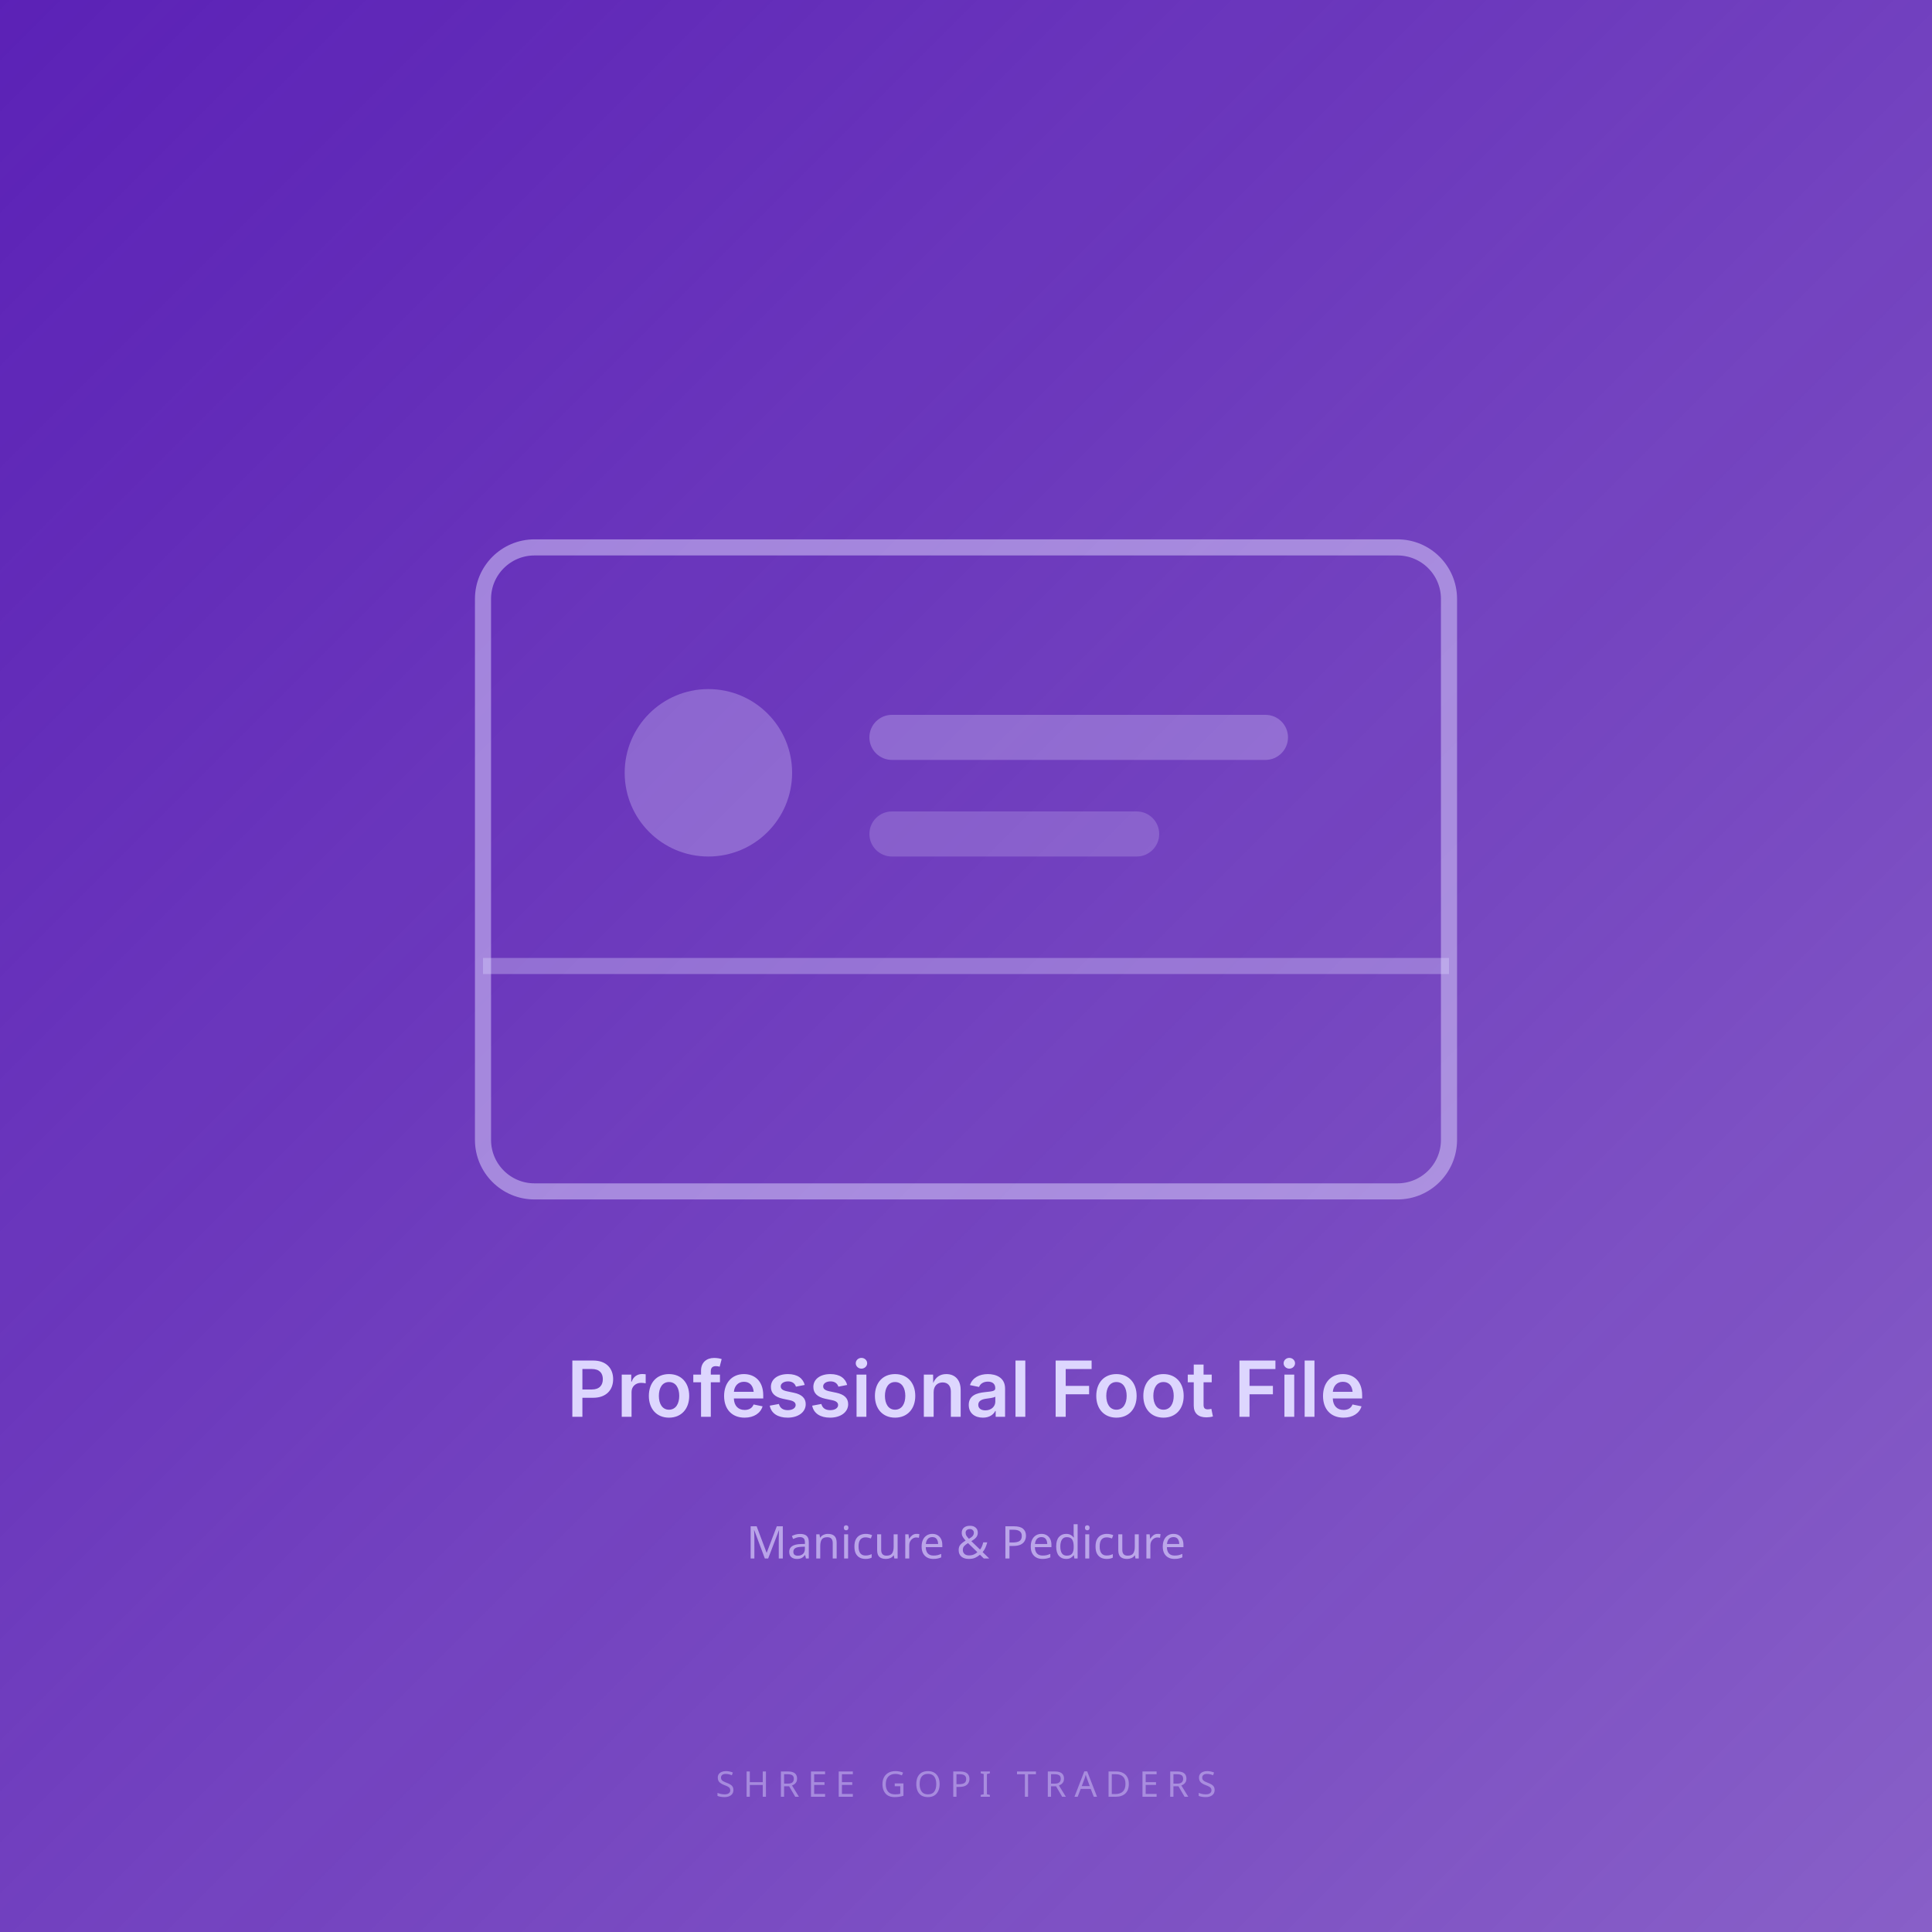
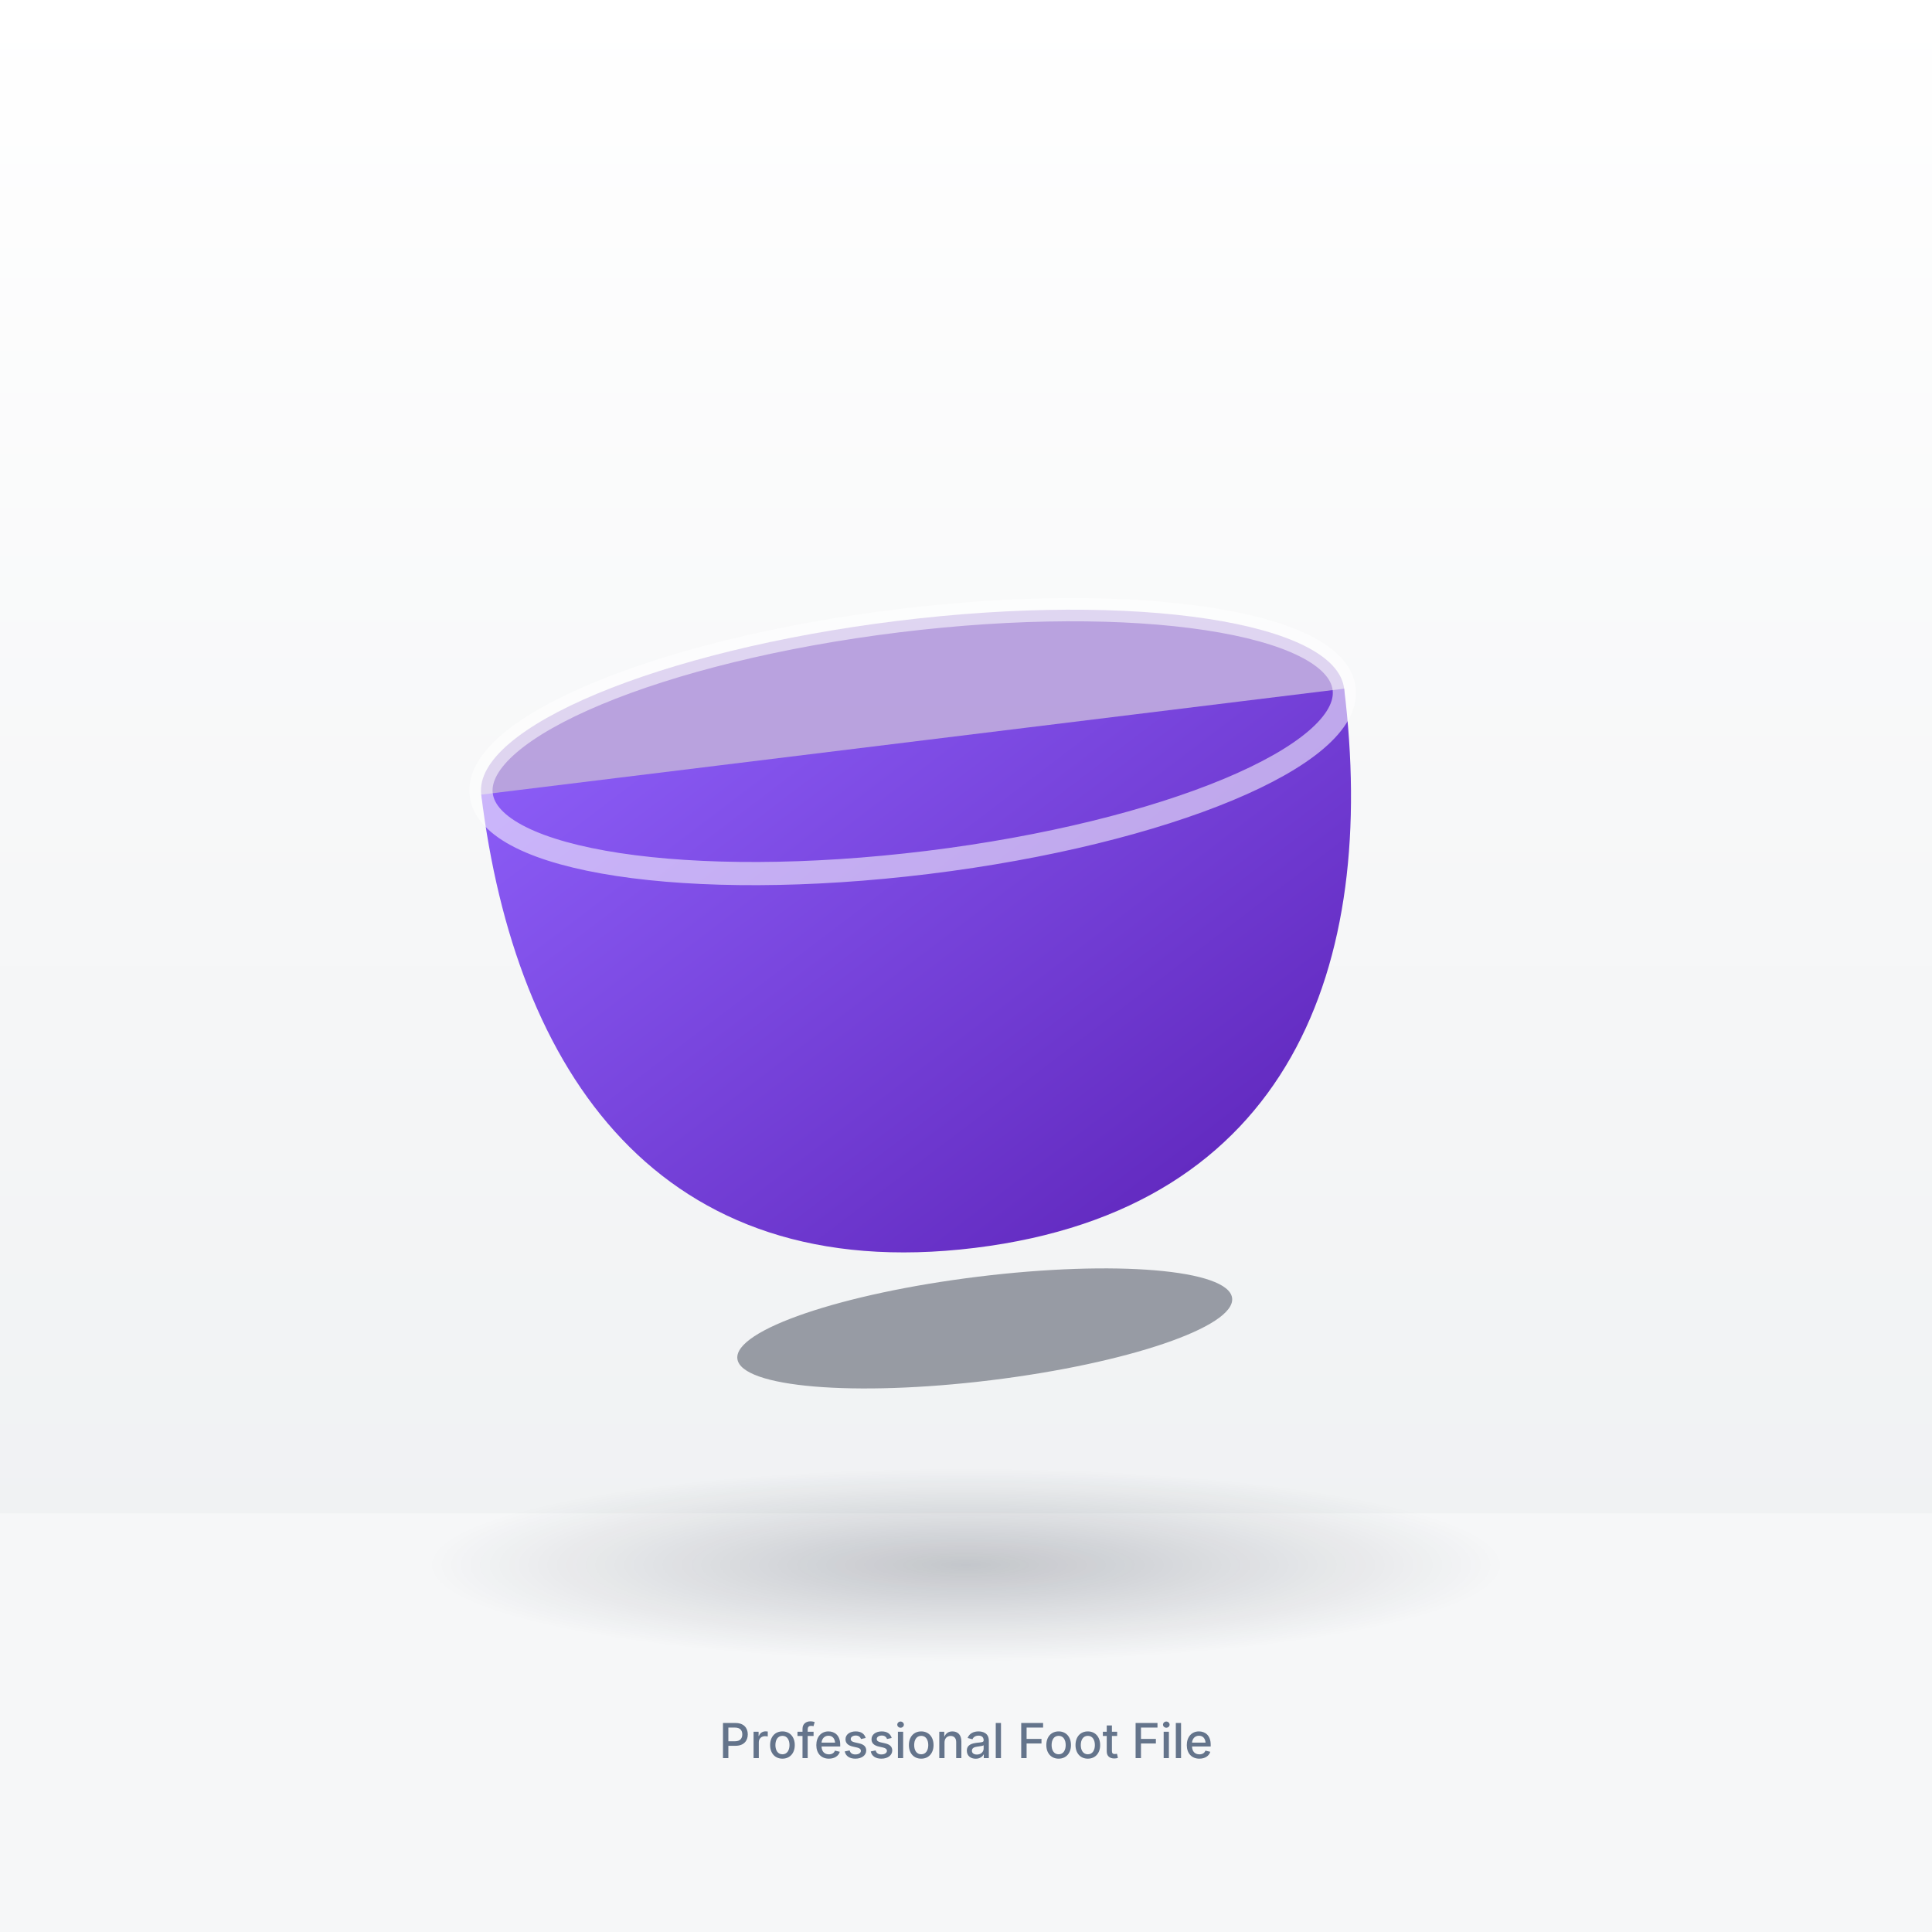
<svg xmlns="http://www.w3.org/2000/svg" viewBox="0 0 600 600" width="600" height="600" role="img" aria-label="Professional Foot File — Manicure &amp; Pedicure">
  <defs>
-     <linearGradient id="bg" x1="0" y1="0" x2="1" y2="1">
-       <stop offset="0%" stop-color="#5b21b6" />
-       <stop offset="100%" stop-color="#5b21b6" stop-opacity="0.7" />
+     <linearGradient id="bg" x1="0" y1="0" x2="0" y2="1">
+       <stop offset="0%" stop-color="#ffffff" />
+       <stop offset="100%" stop-color="#eceef0" />
    </linearGradient>
+     <linearGradient id="body" x1="0" y1="0" x2="1" y2="1">
+       <stop offset="0%" stop-color="#8b5cf6" />
+       <stop offset="100%" stop-color="#5b21b6" />
+     </linearGradient>
+     <linearGradient id="stroke" x1="0" y1="0" x2="1" y2="1">
+       <stop offset="0%" stop-color="#8b5cf6" />
+       <stop offset="100%" stop-color="#5b21b6" />
+     </linearGradient>
+     <radialGradient id="shadow" cx="50%" cy="50%">
+       <stop offset="0%" stop-color="#0f172a" stop-opacity="0.22" />
+       <stop offset="100%" stop-color="#0f172a" stop-opacity="0" />
+     </radialGradient>
  </defs>
  <rect width="600" height="600" fill="url(#bg)" />
-   <rect x="150" y="170" width="300" height="200" rx="16" fill="none" stroke="#ddd6fe" stroke-width="5" opacity="0.5" />
-   <path d="M150 300h300" stroke="#ddd6fe" stroke-width="5" opacity="0.35" />
-   <circle cx="220" cy="240" r="26" fill="#ddd6fe" opacity="0.3" />
-   <rect x="270" y="222" width="130" height="14" rx="7" fill="#ddd6fe" opacity="0.3" />
-   <rect x="270" y="252" width="90" height="14" rx="7" fill="#ddd6fe" opacity="0.22" />
-   <text x="300" y="440" font-family="ui-sans-serif,system-ui,-apple-system,sans-serif" font-size="24" font-weight="600" fill="#ddd6fe" text-anchor="middle">Professional Foot File</text>
-   <text x="300" y="484" font-family="ui-sans-serif,system-ui,sans-serif" font-size="14" fill="#ddd6fe" text-anchor="middle" opacity="0.65">Manicure &amp; Pedicure</text>
-   <text x="300" y="558" font-family="ui-sans-serif,system-ui,sans-serif" font-size="11" letter-spacing="2.5" fill="#ddd6fe" text-anchor="middle" opacity="0.45">SHREE GOPI TRADERS</text>
+   <rect y="470" width="600" height="130" fill="#f6f7f8" />
+   <ellipse cx="300" cy="486" rx="168" ry="30" fill="url(#shadow)" />
+   <g transform="translate(292 300) rotate(-7) scale(0.9) translate(-300 -300)">
+     <ellipse cx="300" cy="222" rx="150" ry="42" fill="#5b21b6" opacity="0.4" />
+     <path d="M150 222c0 96 40 176 150 176s150-80 150-176z" fill="url(#body)" />
+     <ellipse cx="300" cy="222" rx="150" ry="42" fill="none" stroke="#ffffff" stroke-width="8" opacity="0.55" />
+     <ellipse cx="300" cy="426" rx="86" ry="18" fill="#0f172a" opacity="0.4" />
+   </g>
+   <text x="300" y="546" font-family="ui-sans-serif,system-ui,-apple-system,sans-serif" font-size="15" font-weight="500" fill="#64748b" text-anchor="middle">Professional Foot File</text>
</svg>
